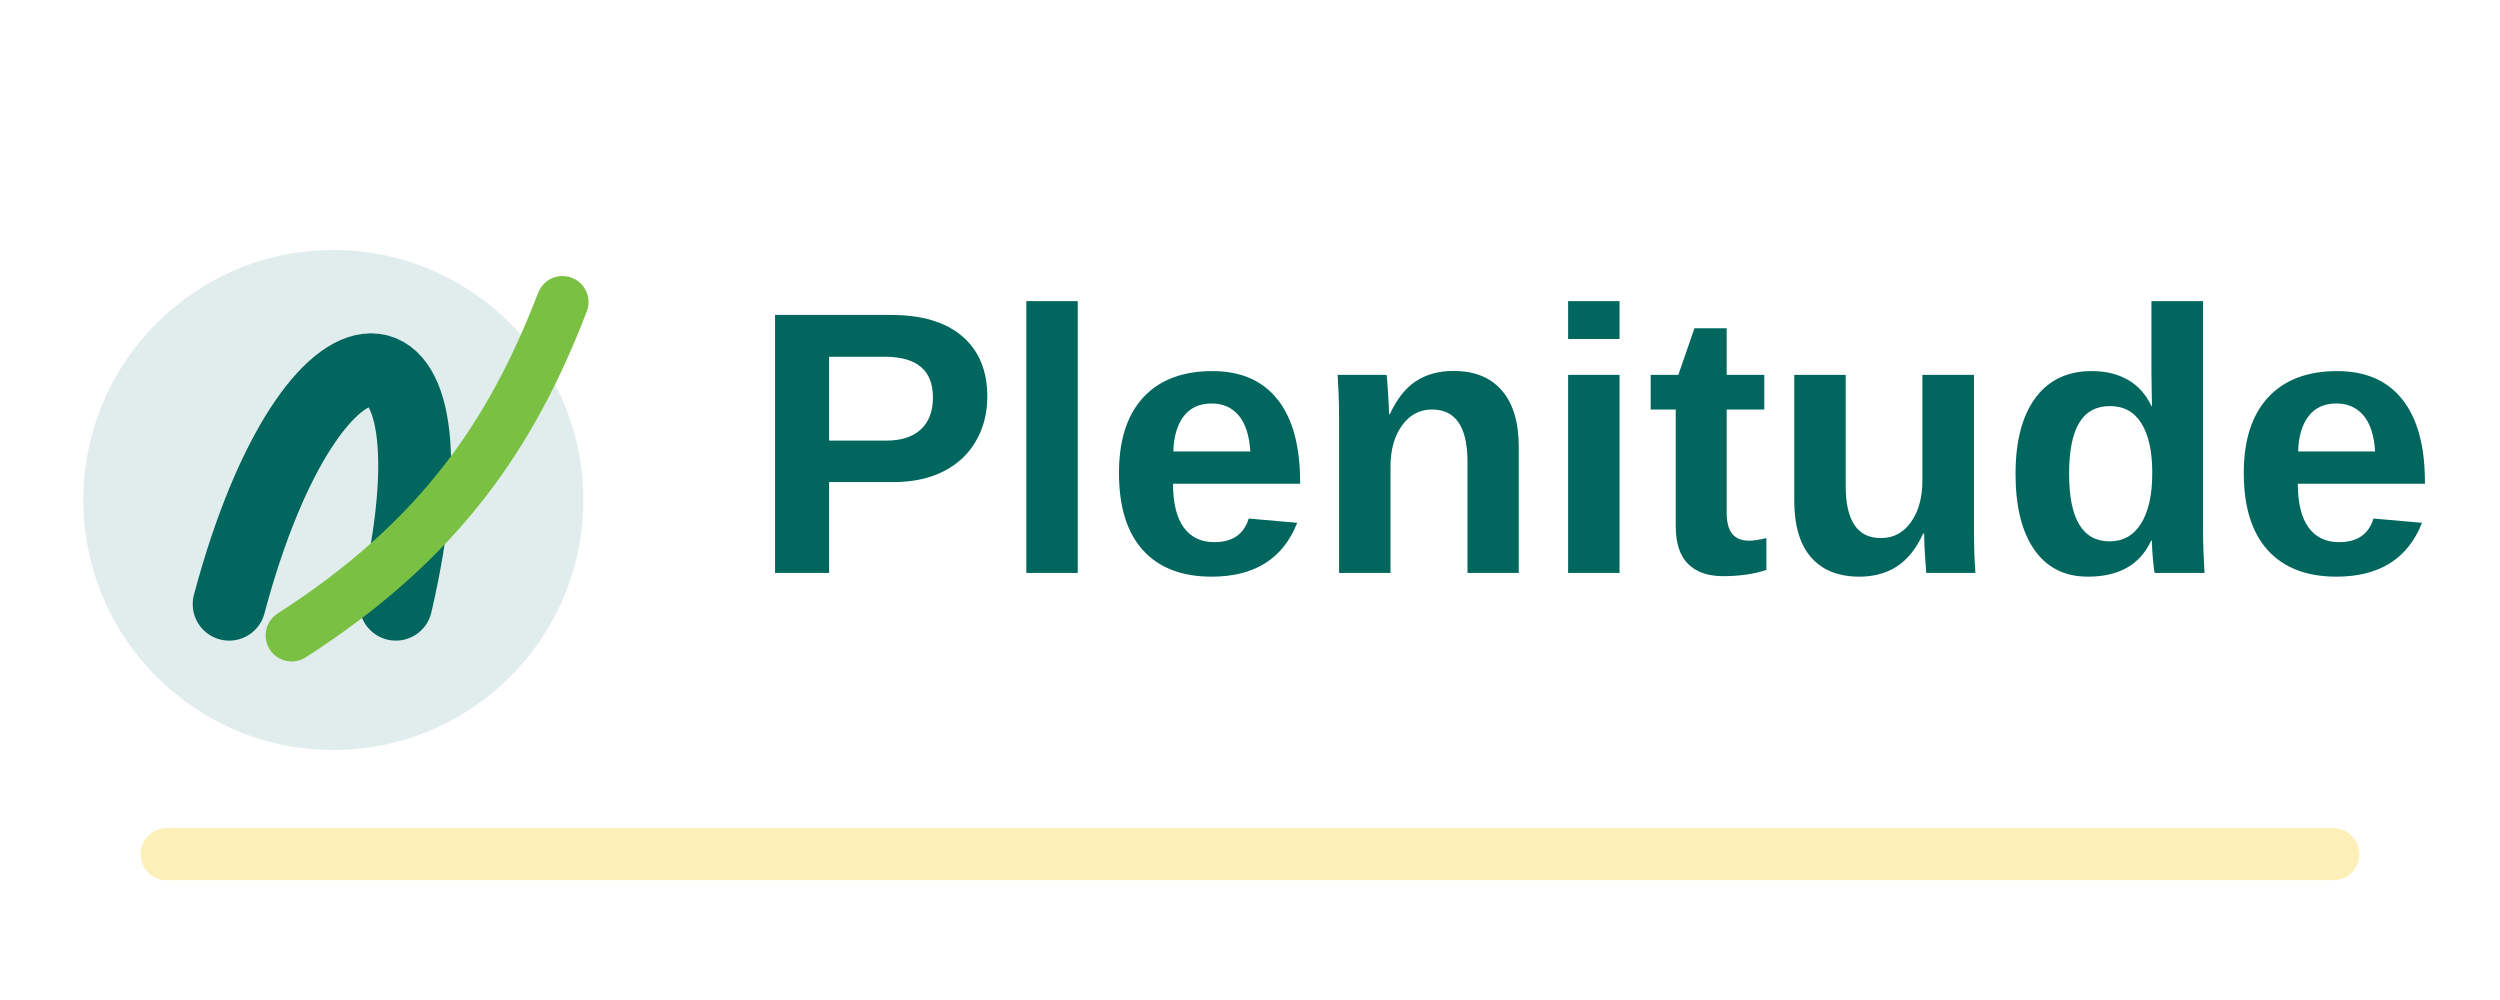
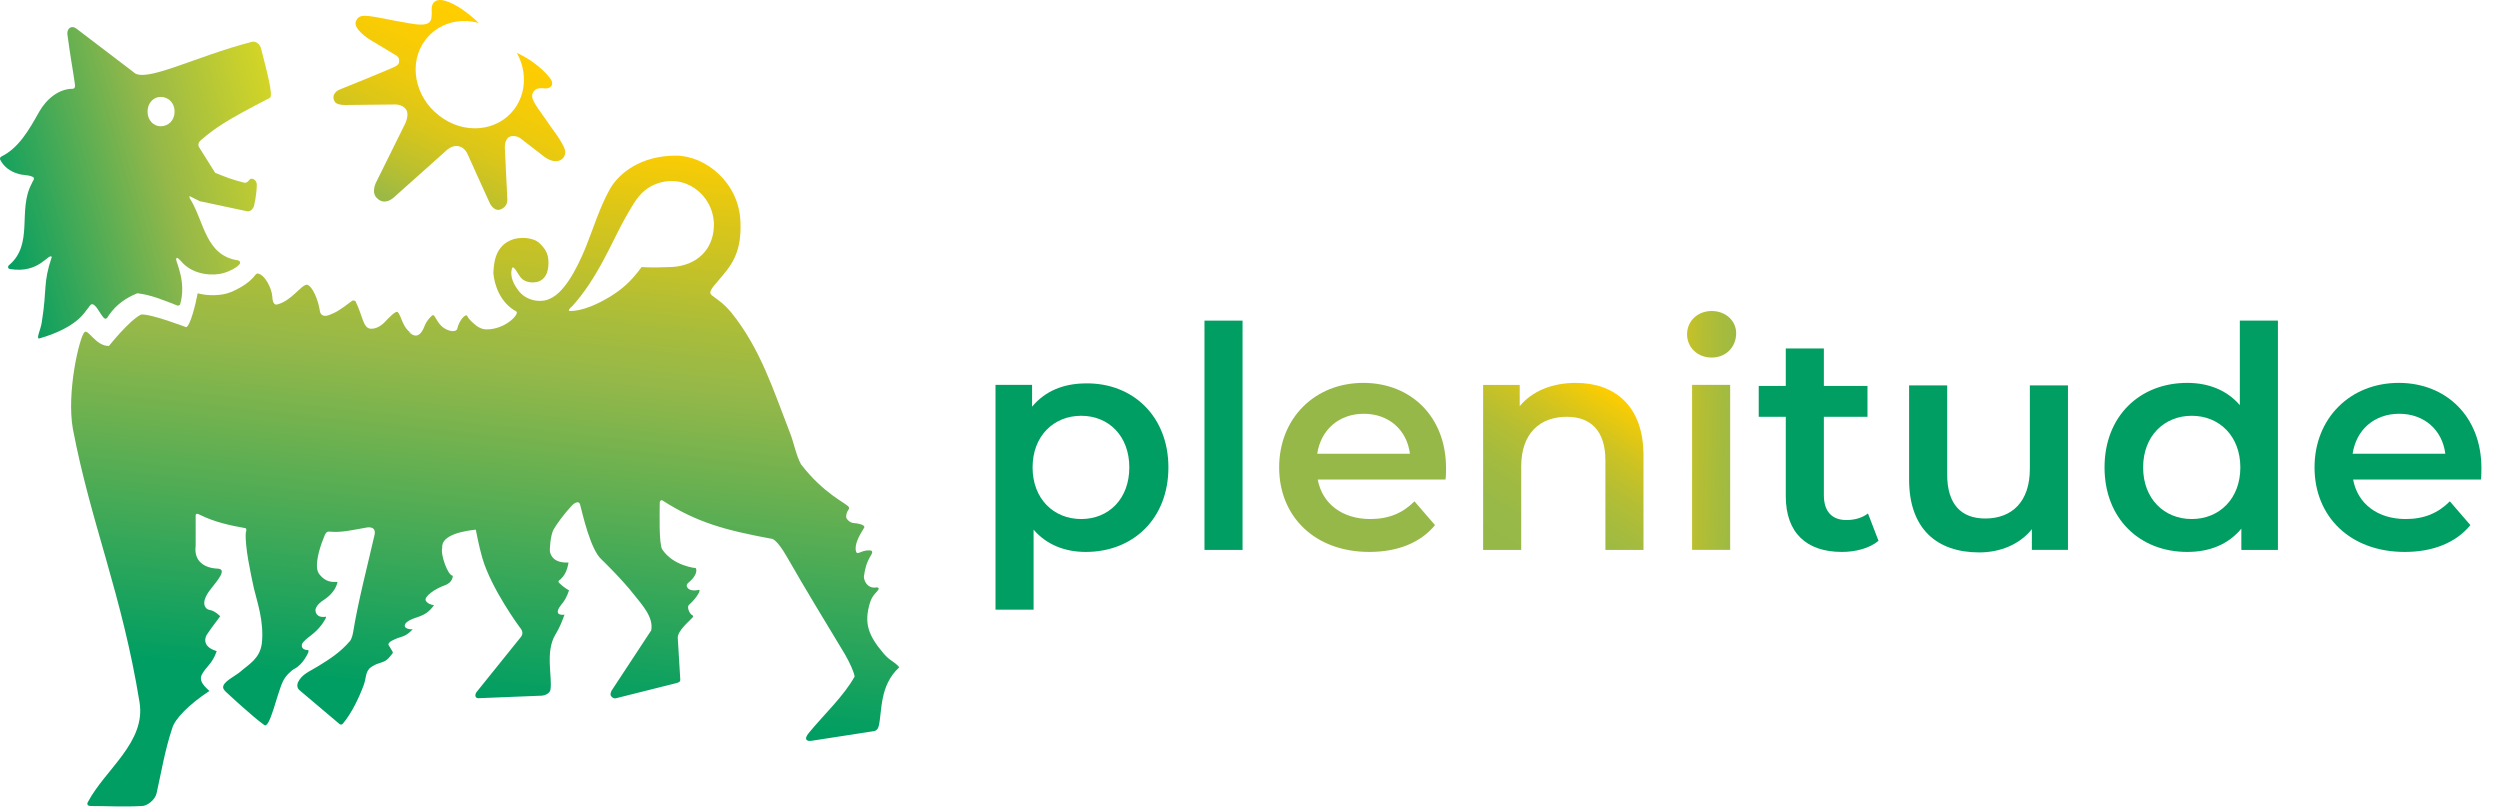
- <svg xmlns="http://www.w3.org/2000/svg" viewBox="0 0 240 96" role="img" aria-label="Plenitude">
-   <rect width="240" height="96" fill="none" />
-   <path d="M16 82 H224" stroke="#f5c400" stroke-width="5" stroke-linecap="round" opacity="0.28" />
-   <g aria-hidden="true">
-     <circle cx="32" cy="48" r="24" fill="#00665e" opacity="0.12" />
-     <path d="M22 58 C30 28, 45 28, 38 58" fill="none" stroke="#00665e" stroke-width="7" stroke-linecap="round" />
-     <path d="M28 61 C42 52, 49 42, 54 29" fill="none" stroke="#7ac143" stroke-width="5" stroke-linecap="round" />
-   </g>
-   <text x="72" y="55" font-family="Arial, Helvetica, sans-serif" font-size="36" font-weight="800" fill="#00665e" lengthAdjust="spacingAndGlyphs" textLength="180">Plenitude</text>
+ <svg xmlns="http://www.w3.org/2000/svg" width="124" height="40" viewBox="0 0 124 40" fill="none">
+   <path d="M12.166 26.195C11.445 26.07 10.625 25.894 9.879 25.518C9.879 25.518 9.705 25.417 9.705 25.568V27.074C9.606 27.827 10.127 28.179 10.799 28.204C11.296 28.229 10.749 28.831 10.5 29.158C10.127 29.61 10.053 29.936 10.202 30.137C10.351 30.338 10.476 30.137 10.923 30.564C10.525 31.091 10.326 31.367 10.252 31.492C10.252 31.492 9.904 32.045 10.749 32.296C10.525 32.949 10.202 33.074 10.003 33.476C9.804 33.877 10.426 34.254 10.376 34.279C9.382 34.932 8.661 35.66 8.537 36.137C8.189 37.166 7.99 38.346 7.766 39.35C7.692 39.676 7.294 39.978 7.045 39.978C6.076 40.028 5.355 39.978 4.51 39.978C4.236 39.978 4.361 39.777 4.361 39.777C5.231 38.145 7.244 36.815 6.921 34.831C6.051 29.459 4.51 25.97 3.615 21.275C3.292 19.468 3.938 16.731 4.187 16.48C4.361 16.279 4.758 17.183 5.405 17.158C5.405 17.158 6.399 15.903 6.996 15.601C7.468 15.551 9.233 16.229 9.233 16.229C9.432 16.179 9.705 15.099 9.804 14.547C10.252 14.673 10.973 14.698 11.495 14.472C12.663 13.945 12.613 13.543 12.787 13.568C13.135 13.618 13.483 14.296 13.508 14.723C13.508 14.723 13.508 15.175 13.757 15.099C14.453 14.924 14.95 14.12 15.223 14.12C15.497 14.171 15.795 14.899 15.87 15.451C15.87 15.451 15.919 15.777 16.317 15.627C16.665 15.501 16.864 15.376 17.46 14.924C17.535 14.873 17.659 14.924 17.659 14.999C17.982 15.652 18.007 16.279 18.38 16.304C18.703 16.329 19.002 16.078 19.126 15.928C19.25 15.802 19.573 15.476 19.698 15.501C19.822 15.551 19.921 16.329 20.468 16.606C20.717 16.731 20.916 16.555 21.065 16.154C21.164 15.903 21.413 15.627 21.487 15.627C21.587 15.652 21.711 16.078 22.034 16.279C22.308 16.455 22.631 16.48 22.68 16.304C22.78 15.852 23.128 15.526 23.177 15.677C23.277 15.878 23.426 15.978 23.625 16.154C23.873 16.329 24.047 16.355 24.321 16.329C25.191 16.229 25.763 15.551 25.613 15.451C24.818 15.024 24.52 14.146 24.47 13.543C24.495 13.191 24.495 12.263 25.34 11.911C25.738 11.735 26.409 11.761 26.732 12.037C27.03 12.313 27.204 12.564 27.204 13.016C27.204 13.367 27.13 13.744 26.807 13.919C26.583 14.045 26.185 14.045 25.937 13.869C25.713 13.694 25.638 13.392 25.464 13.267H25.415C25.241 13.694 25.514 14.171 25.763 14.472C26.235 15.024 27.006 14.974 27.254 14.823C28.174 14.472 28.919 12.589 29.093 12.162C29.442 11.284 29.74 10.305 30.237 9.401C30.684 8.597 31.778 7.719 33.518 7.719C34.985 7.719 36.65 9.049 36.725 10.982C36.799 12.614 36.227 13.217 35.606 13.945C35.208 14.396 35.159 14.522 35.308 14.648C35.78 14.999 35.904 15.074 36.252 15.476C37.719 17.284 38.365 19.367 39.185 21.476C39.384 21.978 39.484 22.581 39.732 23.032C40.851 24.488 41.945 24.94 42.094 25.141C42.193 25.267 41.969 25.292 41.969 25.643C41.969 25.744 42.168 25.945 42.367 25.945C42.467 25.945 42.939 26.02 42.864 26.17C42.566 26.647 42.417 26.974 42.442 27.275C42.491 27.627 42.665 27.275 43.138 27.3C43.262 27.3 43.287 27.375 43.237 27.476C42.964 27.928 42.914 28.179 42.864 28.505C42.79 28.706 42.989 29.233 43.486 29.133C43.535 29.133 43.585 29.158 43.585 29.208C43.535 29.359 43.262 29.484 43.138 29.936C42.864 30.89 43.038 31.492 43.834 32.421C44.157 32.798 44.356 32.798 44.604 33.099C43.61 34.003 43.759 35.283 43.585 36.011C43.535 36.237 43.361 36.262 43.361 36.262L40.279 36.739C40.031 36.789 39.832 36.689 40.13 36.338C40.876 35.434 41.87 34.505 42.392 33.551C42.317 33.225 42.143 32.873 41.92 32.472C40.925 30.815 39.981 29.283 39.036 27.627C38.489 26.672 38.266 26.723 38.266 26.723C35.979 26.296 34.562 25.919 32.847 24.815C32.723 24.79 32.723 24.94 32.723 24.94C32.723 25.392 32.673 26.974 32.847 27.25C33.394 28.078 34.512 28.179 34.512 28.179C34.512 28.179 34.686 28.455 34.139 28.907C34.139 28.907 34.04 28.982 34.065 29.082C34.139 29.308 34.438 29.308 34.661 29.258C34.786 29.233 34.587 29.635 34.164 30.011C34.065 30.112 34.189 30.438 34.338 30.514C34.388 30.539 34.388 30.564 34.363 30.614C34.214 30.79 33.593 31.292 33.617 31.643L33.742 33.702C33.742 33.702 33.742 33.777 33.717 33.802C33.667 33.852 33.568 33.877 33.568 33.877L30.56 34.631C30.485 34.656 30.386 34.631 30.311 34.53C30.237 34.43 30.336 34.254 30.336 34.254L32.201 31.417L32.3 31.267C32.424 30.614 31.853 30.011 31.48 29.534C30.834 28.706 29.839 27.752 29.839 27.752C29.292 27.275 28.895 25.493 28.77 25.016C28.721 24.84 28.522 24.915 28.373 25.066C27.975 25.493 27.627 25.97 27.453 26.271C27.304 26.547 27.254 27.25 27.279 27.375C27.329 27.576 27.478 27.928 28.199 27.903C28.124 28.329 28 28.555 27.776 28.756C27.776 28.756 27.652 28.806 27.726 28.907C27.95 29.133 28.224 29.283 28.224 29.283C28.124 29.585 28 29.811 27.826 30.011C27.378 30.589 28 30.488 28 30.488C27.851 30.89 27.751 31.141 27.552 31.467C27.03 32.321 27.403 33.576 27.304 34.204C27.279 34.354 27.105 34.48 26.881 34.505L23.724 34.631C23.526 34.631 23.55 34.405 23.675 34.279L25.837 31.593C26.011 31.367 25.837 31.191 25.763 31.091C25.763 31.091 24.371 29.208 23.923 27.677C23.749 27.074 23.6 26.271 23.6 26.271C23.128 26.321 21.86 26.497 21.935 27.175C21.835 27.476 22.208 28.555 22.457 28.555C22.457 28.555 22.482 28.882 22.059 29.032C21.562 29.208 21.04 29.585 21.114 29.785C21.189 29.936 21.413 30.011 21.512 30.011V30.037C21.04 30.689 20.567 30.539 20.17 30.865C20.021 30.99 19.996 31.216 20.468 31.216C20.095 31.618 19.872 31.568 19.623 31.693C19.623 31.693 19.2 31.844 19.275 31.995C19.499 32.396 19.548 32.321 19.399 32.497C19.2 32.748 19.126 32.798 18.803 32.898C18.529 32.974 18.33 33.149 18.33 33.149C18.107 33.401 18.181 33.601 18.032 34.003C17.808 34.605 17.436 35.384 17.013 35.886C17.013 35.886 16.938 35.986 16.839 35.911L14.85 34.229C14.676 34.078 14.776 33.852 14.776 33.852C14.975 33.426 15.372 33.3 15.77 33.049C16.342 32.697 16.864 32.371 17.361 31.794C17.46 31.668 17.51 31.392 17.51 31.392C17.759 29.836 18.231 28.053 18.579 26.522C18.678 26.045 18.156 26.17 18.156 26.17C17.46 26.296 16.913 26.422 16.367 26.371C16.193 26.346 16.143 26.422 16.019 26.773C15.845 27.2 15.571 28.103 15.82 28.455C16.242 29.032 16.739 28.806 16.739 28.882C16.59 29.459 16.118 29.71 15.944 29.836C15.72 30.011 15.671 30.137 15.646 30.237C15.646 30.338 15.671 30.664 16.168 30.589V30.639C16.168 30.639 15.994 31.041 15.546 31.417C15.348 31.568 15.124 31.744 15.024 31.869C14.925 31.995 14.925 32.246 15.298 32.246V32.346C15.298 32.346 15.049 32.949 14.602 33.175C14.453 33.25 14.154 33.526 14.03 33.802C13.732 34.43 13.384 36.162 13.11 35.961C12.563 35.584 11.246 34.354 11.246 34.354C11.097 34.229 11.072 34.129 11.072 34.129C10.998 33.827 11.694 33.526 11.942 33.3C12.34 32.949 12.887 32.672 12.986 31.919C13.11 30.815 12.738 29.811 12.588 29.158C12.439 28.455 12.141 27.124 12.191 26.422C12.265 26.195 12.166 26.195 12.166 26.195ZM28.248 15.325C28.199 15.376 28.199 15.426 28.273 15.426C28.919 15.426 29.665 15.074 30.287 14.698C30.834 14.346 31.231 14.045 31.828 13.242C31.828 13.242 32.151 13.292 33.344 13.242C34.562 13.166 35.358 12.388 35.407 11.258C35.482 9.878 34.214 8.673 32.772 9.049C31.753 9.325 31.455 10.079 31.057 10.731C30.411 11.836 29.665 13.819 28.323 15.25C28.323 15.225 28.273 15.275 28.248 15.325ZM19.151 15.903C19.275 15.777 19.623 15.401 19.722 15.476C19.921 15.652 19.946 16.304 20.493 16.581" fill="url(#paint0_linear_2685_21381)" />
+   <path d="M9.977 6.941C10.624 6.388 11.171 5.987 13.383 4.857C13.582 4.756 13.184 3.351 12.96 2.447C12.886 2.121 12.637 2.045 12.513 2.07C9.679 2.798 7.169 4.154 6.622 3.577L3.788 1.418C3.564 1.242 3.316 1.393 3.341 1.694C3.49 2.823 3.614 3.451 3.713 4.154C3.738 4.305 3.713 4.405 3.589 4.405C2.943 4.405 2.321 4.882 1.949 5.535C1.427 6.464 0.929 7.342 0.059 7.769C0.01 7.794 -0.015 7.869 0.01 7.92C0.184 8.271 0.507 8.497 0.83 8.597C1.178 8.723 1.352 8.648 1.625 8.773C1.675 8.798 1.7 8.848 1.675 8.899C1.65 8.974 1.601 9.024 1.576 9.1C0.855 10.43 1.7 12.112 0.432 13.166C0.383 13.217 0.383 13.317 0.482 13.342C1.949 13.593 2.396 12.539 2.57 12.74C2.123 14.07 2.346 14.271 2.073 15.978C2.023 16.355 1.75 16.857 1.973 16.781C3.863 16.229 4.211 15.451 4.335 15.325C4.484 15.175 4.534 14.798 4.956 15.501C5.056 15.652 5.18 15.853 5.255 15.802C5.304 15.802 5.379 15.677 5.404 15.627C5.777 15.1 6.224 14.798 6.746 14.572C6.771 14.572 6.796 14.547 6.821 14.547C7.467 14.623 8.014 14.848 8.784 15.15C8.834 15.175 8.909 15.15 8.933 15.1C9.257 13.995 8.735 13.016 8.735 12.865C8.759 12.714 8.834 12.79 9.083 13.066C9.654 13.643 10.574 13.694 11.096 13.543C11.369 13.468 11.767 13.267 11.891 13.091C11.941 13.016 11.891 12.941 11.817 12.915C10.201 12.689 10.127 11.008 9.455 9.903C9.406 9.853 9.381 9.752 9.406 9.727L9.903 9.978C9.903 9.978 12.165 10.455 12.264 10.48C12.488 10.505 12.587 10.254 12.587 10.254C12.612 10.179 12.737 9.627 12.737 9.15C12.737 8.924 12.488 8.798 12.389 8.899C12.339 8.949 12.314 8.999 12.264 9.024C12.215 9.074 12.14 9.074 12.065 9.049C11.494 8.899 11.295 8.823 10.673 8.572L9.853 7.267C9.803 7.066 9.928 6.991 9.977 6.941ZM7.964 6.263C7.616 6.263 7.318 5.961 7.318 5.535C7.318 5.108 7.616 4.807 7.964 4.807C8.362 4.807 8.66 5.108 8.66 5.535C8.66 5.961 8.362 6.263 7.964 6.263Z" fill="url(#paint1_linear_2685_21381)" />
+   <path d="M19.522 9.803L22.107 7.493C22.107 7.493 22.43 7.142 22.803 7.267C23.052 7.342 23.176 7.593 23.226 7.719C23.276 7.844 24.295 10.079 24.295 10.079C24.295 10.079 24.469 10.455 24.767 10.405C24.767 10.405 25.165 10.33 25.165 9.903L25.04 7.342C25.04 7.342 25.015 6.916 25.264 6.79C25.413 6.715 25.612 6.74 25.786 6.84C25.96 6.966 26.954 7.744 26.954 7.744C27.675 8.296 28.123 7.819 28.023 7.443C27.924 7.066 27.302 6.263 27.302 6.263C27.302 6.238 26.656 5.359 26.557 5.183C26.457 5.008 26.358 4.832 26.407 4.656C26.482 4.455 26.631 4.405 26.631 4.405C26.631 4.405 26.755 4.355 26.979 4.38C27.203 4.43 27.551 4.28 27.302 3.903C27.302 3.903 26.78 3.15 25.637 2.623C26.134 3.526 26.109 4.606 25.513 5.409C24.667 6.539 23.002 6.69 21.784 5.736C20.566 4.807 20.243 3.125 21.088 1.995C21.709 1.167 22.753 0.865 23.748 1.142C23.201 0.614 22.729 0.338 22.729 0.338C21.337 -0.49 21.411 0.464 21.411 0.464C21.411 0.464 21.436 0.891 21.361 1.016C21.287 1.116 21.212 1.317 20.367 1.167C19.622 1.041 19.547 1.016 19.522 1.016C18.031 0.715 17.832 0.69 17.658 1.041C17.484 1.443 18.354 1.97 18.354 1.97L19.646 2.748C19.646 2.748 19.82 2.849 19.796 3.024C19.796 3.175 19.746 3.225 19.547 3.326C19.348 3.426 16.837 4.455 16.813 4.455C16.813 4.455 16.365 4.656 16.614 5.058C16.688 5.158 16.862 5.208 17.111 5.208C17.409 5.208 19.497 5.183 19.497 5.183C19.497 5.183 19.945 5.133 20.143 5.434C20.317 5.685 20.094 6.137 20.094 6.137L18.652 9.049C18.652 9.049 18.379 9.577 18.727 9.853C19.099 10.204 19.522 9.803 19.522 9.803Z" fill="url(#paint2_linear_2685_21381)" />
+   <path d="M57.953 23.183C57.953 25.719 56.213 27.376 53.851 27.376C52.832 27.376 51.912 27.024 51.266 26.271V30.238H49.377V19.091H51.191V20.171C51.838 19.392 52.758 19.016 53.876 19.016C56.188 18.991 57.953 20.648 57.953 23.183ZM56.014 23.183C56.014 21.627 54.995 20.623 53.627 20.623C52.26 20.623 51.216 21.627 51.216 23.183C51.216 24.74 52.26 25.744 53.627 25.744C54.995 25.744 56.014 24.74 56.014 23.183Z" fill="#009E62" />
+   <path d="M59.742 15.903H61.631V27.276H59.742V15.903Z" fill="#009E62" />
+   <path d="M71.698 23.786H65.36C65.584 24.991 66.578 25.744 67.97 25.744C68.889 25.744 69.585 25.443 70.157 24.866L71.176 26.046C70.456 26.924 69.312 27.376 67.92 27.376C65.211 27.376 63.446 25.619 63.446 23.184C63.446 20.748 65.211 18.991 67.622 18.991C69.983 18.991 71.723 20.673 71.723 23.209C71.723 23.384 71.723 23.61 71.698 23.786ZM65.335 22.506H69.933C69.784 21.326 68.889 20.523 67.647 20.523C66.404 20.523 65.509 21.326 65.335 22.506Z" fill="#95B849" />
+   <path d="M81.517 22.581V27.276H79.628V22.832C79.628 21.376 78.907 20.673 77.714 20.673C76.372 20.673 75.452 21.502 75.452 23.133V27.276H73.563V19.092H75.378V20.146C75.999 19.393 76.993 18.991 78.162 18.991C80.076 18.991 81.517 20.121 81.517 22.581Z" fill="url(#paint3_linear_2685_21381)" />
+   <path d="M83.678 16.581C83.678 15.928 84.2 15.426 84.896 15.426C85.592 15.426 86.114 15.903 86.114 16.53C86.114 17.208 85.617 17.735 84.896 17.735C84.2 17.735 83.678 17.233 83.678 16.581ZM83.927 19.091H85.816V27.275H83.927V19.091Z" fill="url(#paint4_linear_2685_21381)" />
+   <path d="M93.174 26.824C92.726 27.2 92.03 27.376 91.359 27.376C89.594 27.376 88.575 26.422 88.575 24.615V20.673H87.233V19.142H88.575V17.284H90.464V19.142H92.627V20.673H90.464V24.564C90.464 25.368 90.862 25.794 91.583 25.794C91.981 25.794 92.353 25.694 92.652 25.468L93.174 26.824Z" fill="#009E62" />
+   <path d="M102.571 19.091V27.275H100.781V26.245C100.184 26.999 99.215 27.4 98.171 27.4C96.083 27.4 94.691 26.245 94.691 23.785V19.116H96.58V23.534C96.58 25.015 97.276 25.718 98.469 25.718C99.787 25.718 100.681 24.89 100.681 23.258V19.116H102.571V19.091Z" fill="#009E62" />
+   <path d="M123.053 23.786H116.715C116.938 24.991 117.933 25.744 119.325 25.744C120.244 25.744 120.94 25.443 121.512 24.866L122.531 26.046C121.81 26.924 120.667 27.376 119.275 27.376C116.566 27.376 114.801 25.619 114.801 23.184C114.801 20.748 116.566 18.991 118.977 18.991C121.338 18.991 123.078 20.673 123.078 23.209C123.078 23.384 123.078 23.61 123.053 23.786ZM116.69 22.506H121.288C121.139 21.326 120.244 20.523 119.002 20.523C117.759 20.523 116.864 21.326 116.69 22.506Z" fill="#009E62" />
+   <path d="M112.985 15.903V27.276H111.171V26.221C110.524 26.999 109.605 27.376 108.486 27.376C106.125 27.376 104.385 25.719 104.385 23.184C104.385 20.648 106.125 18.991 108.486 18.991C109.53 18.991 110.45 19.343 111.096 20.096V15.903H112.985ZM111.121 23.184C111.121 21.627 110.077 20.623 108.71 20.623C107.343 20.623 106.299 21.627 106.299 23.184C106.299 24.74 107.343 25.744 108.71 25.744C110.077 25.744 111.121 24.74 111.121 23.184Z" fill="#009E62" />
+   <defs>
+     <linearGradient id="paint0_linear_2685_21381" x1="44.346" y1="45.448" x2="48.303" y2="8.746" gradientUnits="userSpaceOnUse">
+       <stop stop-color="#009E62" />
+       <stop offset="0.235" stop-color="#009E62" />
+       <stop offset="0.676" stop-color="#95B849" />
+       <stop offset="0.748" stop-color="#A7BC3C" />
+       <stop offset="0.891" stop-color="#D7C51B" />
+       <stop offset="0.999" stop-color="#FFCD00" />
+     </linearGradient>
+     <linearGradient id="paint1_linear_2685_21381" x1="1.812" y1="19.022" x2="16.681" y2="14.885" gradientUnits="userSpaceOnUse">
+       <stop stop-color="#009E62" />
+       <stop offset="0.576" stop-color="#95B849" />
+       <stop offset="0.995" stop-color="#D5D625" />
+     </linearGradient>
+     <linearGradient id="paint2_linear_2685_21381" x1="24.395" y1="12.664" x2="28.757" y2="3.354" gradientUnits="userSpaceOnUse">
+       <stop stop-color="#95B849" />
+       <stop offset="0.009" stop-color="#97B848" />
+       <stop offset="0.212" stop-color="#BCC02E" />
+       <stop offset="0.415" stop-color="#D9C61A" />
+       <stop offset="0.615" stop-color="#EECA0C" />
+       <stop offset="0.812" stop-color="#FBCC03" />
+       <stop offset="1" stop-color="#FFCD00" />
+     </linearGradient>
+     <linearGradient id="paint3_linear_2685_21381" x1="78.961" y1="30.572" x2="84.233" y2="22.07" gradientUnits="userSpaceOnUse">
+       <stop offset="0.001" stop-color="#95B849" />
+       <stop offset="0.218" stop-color="#98B947" />
+       <stop offset="0.408" stop-color="#A3BB3F" />
+       <stop offset="0.587" stop-color="#B5BE33" />
+       <stop offset="0.76" stop-color="#CEC322" />
+       <stop offset="0.927" stop-color="#EECA0B" />
+       <stop offset="1" stop-color="#FFCD00" />
+     </linearGradient>
+     <linearGradient id="paint4_linear_2685_21381" x1="81.354" y1="35.057" x2="87.764" y2="35.215" gradientUnits="userSpaceOnUse">
+       <stop stop-color="#FFCD00" />
+       <stop offset="0.073" stop-color="#EECA0B" />
+       <stop offset="0.24" stop-color="#CEC322" />
+       <stop offset="0.413" stop-color="#B5BE33" />
+       <stop offset="0.593" stop-color="#A3BB3F" />
+       <stop offset="0.782" stop-color="#98B947" />
+       <stop offset="1" stop-color="#95B849" />
+     </linearGradient>
+   </defs>
</svg>
